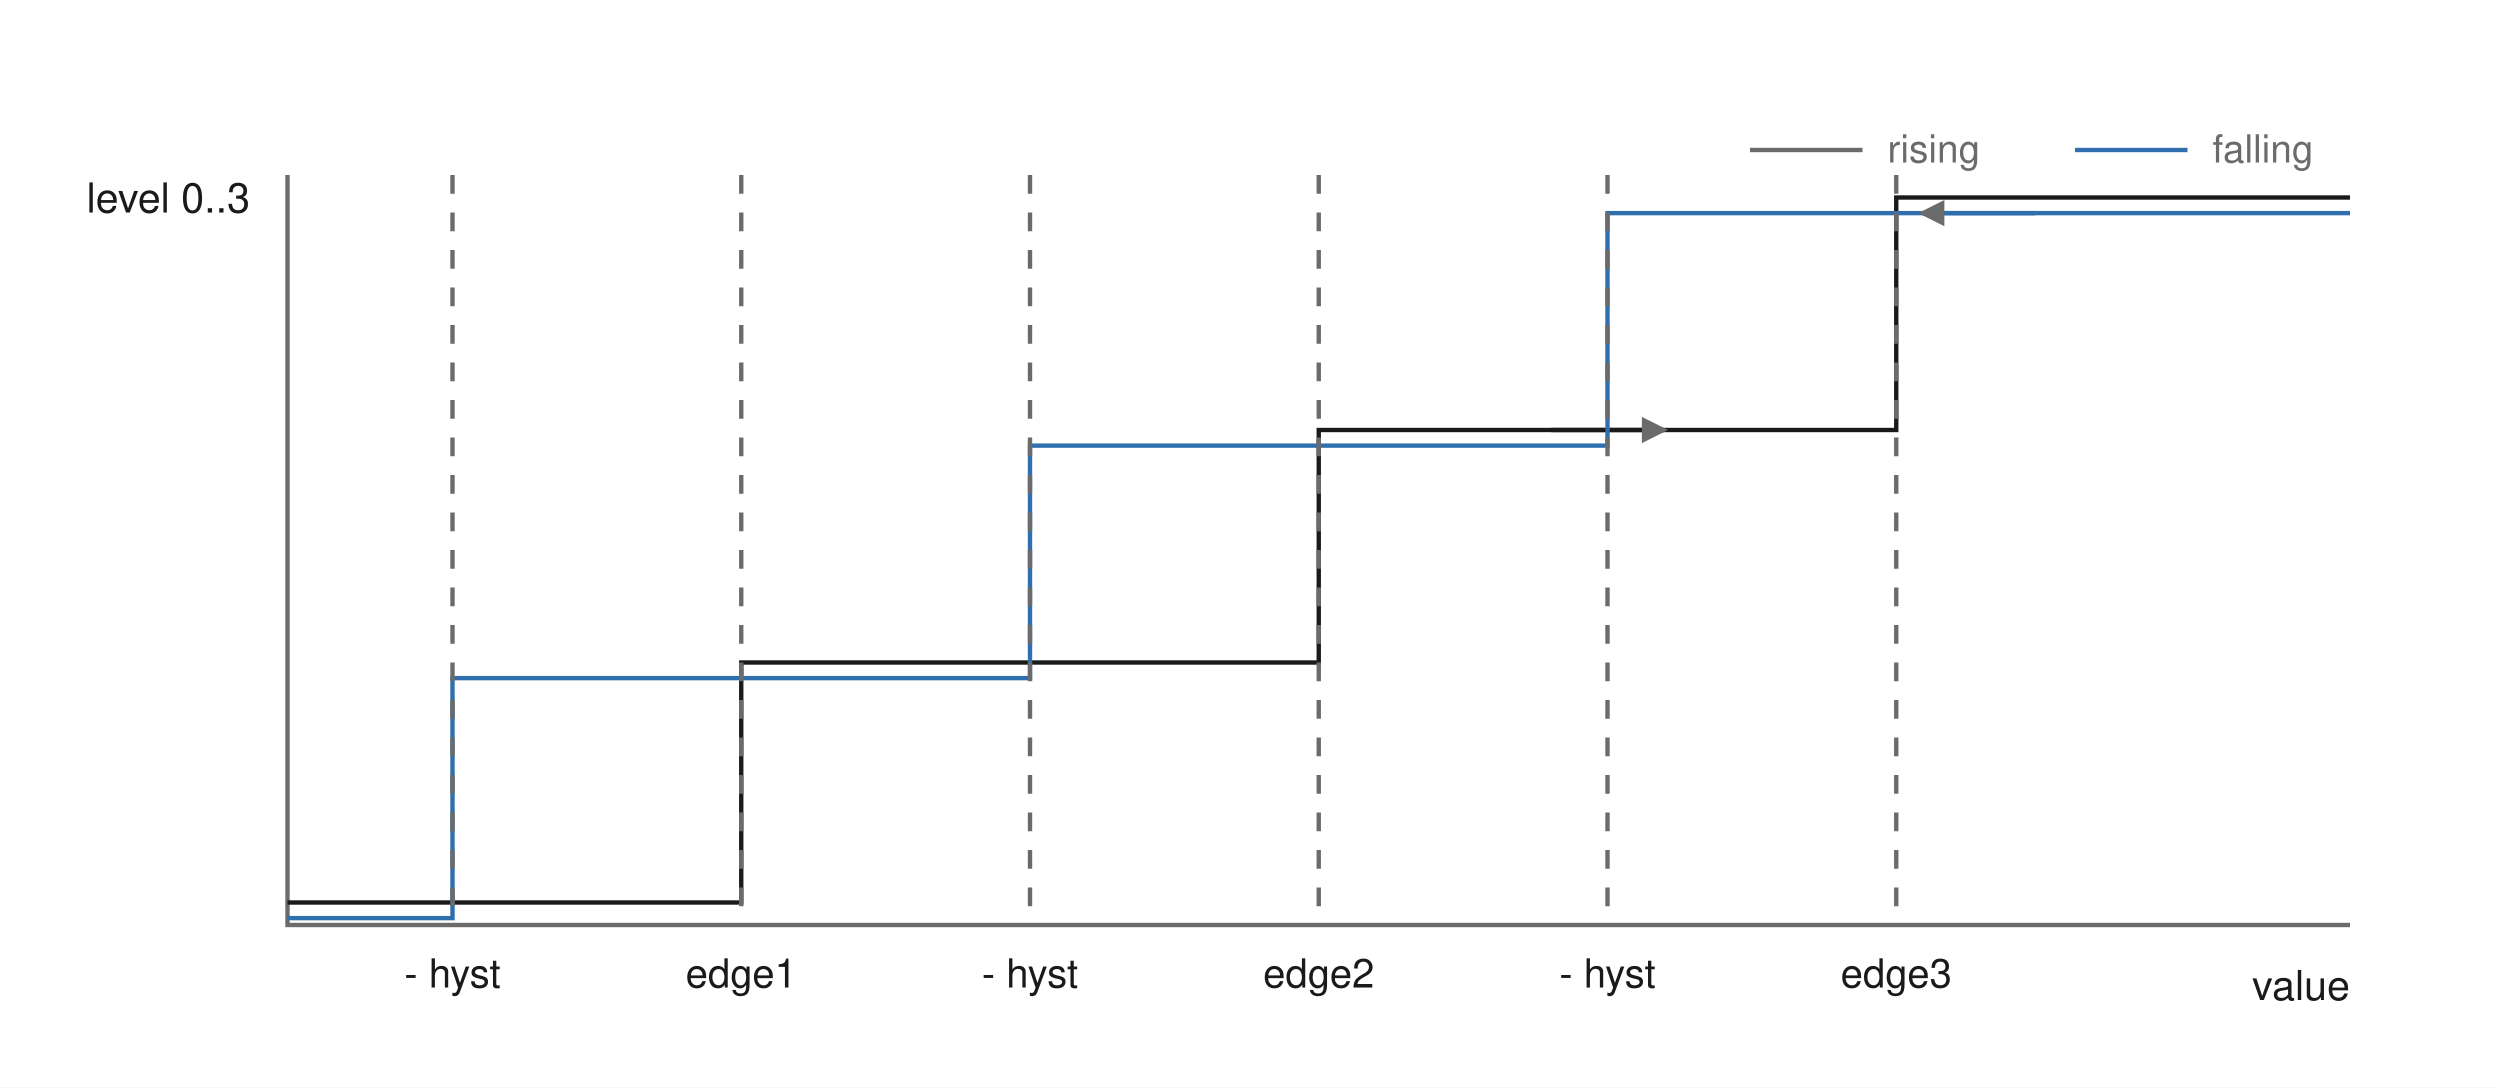
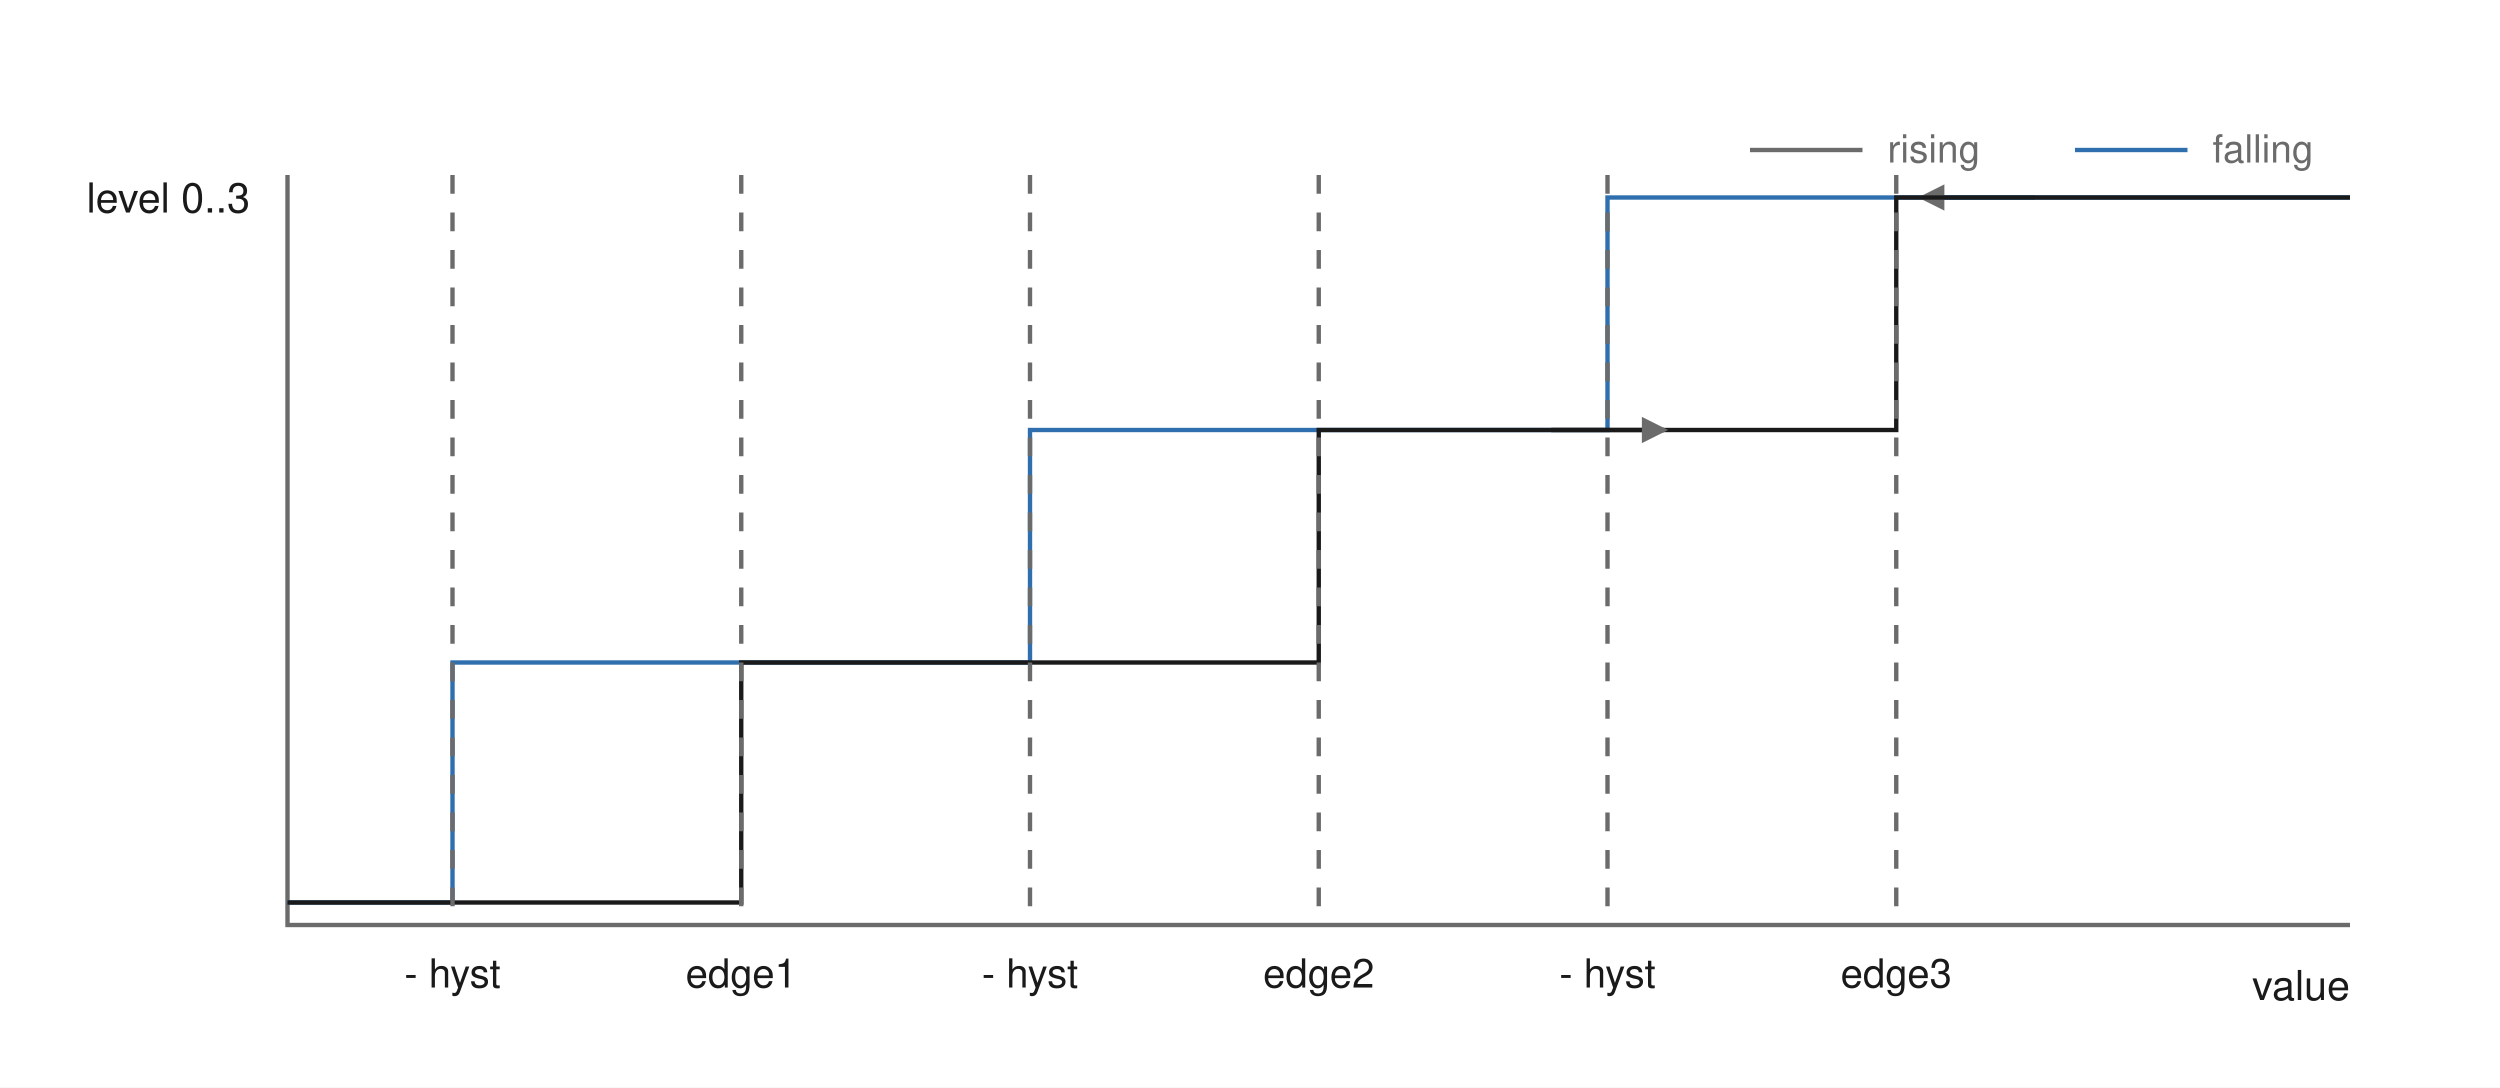
- <svg xmlns="http://www.w3.org/2000/svg" width="400" height="174" viewBox="0 0 400 174" style="max-width:100%;height:auto" content="&lt;mxfile host=&quot;app.diagrams.net&quot; type=&quot;device&quot;&gt;&lt;diagram id=&quot;block_Staircase3&quot; name=&quot;block_Staircase3&quot;&gt;&lt;mxGraphModel dx=&quot;400&quot; dy=&quot;174&quot; grid=&quot;0&quot; gridSize=&quot;10&quot; guides=&quot;1&quot; tooltips=&quot;1&quot; connect=&quot;1&quot; arrows=&quot;1&quot; fold=&quot;1&quot; page=&quot;1&quot; pageScale=&quot;1&quot; pageWidth=&quot;400&quot; pageHeight=&quot;174&quot; math=&quot;0&quot; shadow=&quot;0&quot;&gt;&lt;root&gt;&lt;mxCell id=&quot;0&quot;/&gt;&lt;mxCell id=&quot;1&quot; parent=&quot;0&quot;/&gt;&lt;mxCell id=&quot;e2&quot; value=&quot;&quot; style=&quot;edgeStyle=none;html=1;strokeColor=#6b6b6b;endArrow=none&quot; edge=&quot;1&quot; parent=&quot;1&quot;&gt;&lt;mxGeometry relative=&quot;1&quot; as=&quot;geometry&quot;&gt;&lt;mxPoint x=&quot;46&quot; y=&quot;28&quot; as=&quot;sourcePoint&quot;/&gt;&lt;mxPoint x=&quot;376&quot; y=&quot;148&quot; as=&quot;targetPoint&quot;/&gt;&lt;Array as=&quot;points&quot;&gt;&lt;mxPoint x=&quot;46&quot; y=&quot;148&quot;/&gt;&lt;/Array&gt;&lt;/mxGeometry&gt;&lt;/mxCell&gt;&lt;mxCell id=&quot;n3&quot; value=&quot;level 0..3&quot; style=&quot;text;html=1;fontSize=6;fontColor=#1a1a1a;align=left&quot; vertex=&quot;1&quot; parent=&quot;1&quot;&gt;&lt;mxGeometry x=&quot;40&quot; y=&quot;27.4&quot; width=&quot;50&quot; height=&quot;10.6&quot; as=&quot;geometry&quot;/&gt;&lt;/mxCell&gt;&lt;mxCell id=&quot;n4&quot; value=&quot;value&quot; style=&quot;text;html=1;fontSize=6;fontColor=#1a1a1a;align=left&quot; vertex=&quot;1&quot; parent=&quot;1&quot;&gt;&lt;mxGeometry x=&quot;376&quot; y=&quot;153.4&quot; width=&quot;40&quot; height=&quot;10.6&quot; as=&quot;geometry&quot;/&gt;&lt;/mxCell&gt;&lt;mxCell id=&quot;e5&quot; value=&quot;&quot; style=&quot;edgeStyle=none;html=1;strokeColor=#1a1a1a;endArrow=none&quot; edge=&quot;1&quot; parent=&quot;1&quot;&gt;&lt;mxGeometry relative=&quot;1&quot; as=&quot;geometry&quot;&gt;&lt;mxPoint x=&quot;46.0&quot; y=&quot;144.4&quot; as=&quot;sourcePoint&quot;/&gt;&lt;mxPoint x=&quot;376.0&quot; y=&quot;31.6&quot; as=&quot;targetPoint&quot;/&gt;&lt;Array as=&quot;points&quot;&gt;&lt;mxPoint x=&quot;118.6&quot; y=&quot;144.4&quot;/&gt;&lt;mxPoint x=&quot;118.6&quot; y=&quot;106.0&quot;/&gt;&lt;mxPoint x=&quot;211.0&quot; y=&quot;106.0&quot;/&gt;&lt;mxPoint x=&quot;211.0&quot; y=&quot;68.8&quot;/&gt;&lt;mxPoint x=&quot;303.4&quot; y=&quot;68.8&quot;/&gt;&lt;mxPoint x=&quot;303.4&quot; y=&quot;31.6&quot;/&gt;&lt;/Array&gt;&lt;/mxGeometry&gt;&lt;/mxCell&gt;&lt;mxCell id=&quot;e6&quot; value=&quot;&quot; style=&quot;edgeStyle=none;html=1;strokeColor=#1a1a1a;endArrow=block&quot; edge=&quot;1&quot; parent=&quot;1&quot;&gt;&lt;mxGeometry relative=&quot;1&quot; as=&quot;geometry&quot;&gt;&lt;mxPoint x=&quot;248.2&quot; y=&quot;68.8&quot; as=&quot;sourcePoint&quot;/&gt;&lt;mxPoint x=&quot;266.2&quot; y=&quot;68.8&quot; as=&quot;targetPoint&quot;/&gt;&lt;/mxGeometry&gt;&lt;/mxCell&gt;&lt;mxCell id=&quot;e7&quot; value=&quot;&quot; style=&quot;edgeStyle=none;html=1;strokeColor=#2f6fae;endArrow=none&quot; edge=&quot;1&quot; parent=&quot;1&quot;&gt;&lt;mxGeometry relative=&quot;1&quot; as=&quot;geometry&quot;&gt;&lt;mxPoint x=&quot;376.0&quot; y=&quot;34.1&quot; as=&quot;sourcePoint&quot;/&gt;&lt;mxPoint x=&quot;46.0&quot; y=&quot;146.9&quot; as=&quot;targetPoint&quot;/&gt;&lt;Array as=&quot;points&quot;&gt;&lt;mxPoint x=&quot;257.2&quot; y=&quot;34.1&quot;/&gt;&lt;mxPoint x=&quot;257.2&quot; y=&quot;71.3&quot;/&gt;&lt;mxPoint x=&quot;164.8&quot; y=&quot;71.3&quot;/&gt;&lt;mxPoint x=&quot;164.8&quot; y=&quot;108.5&quot;/&gt;&lt;mxPoint x=&quot;72.4&quot; y=&quot;108.5&quot;/&gt;&lt;mxPoint x=&quot;72.4&quot; y=&quot;146.9&quot;/&gt;&lt;/Array&gt;&lt;/mxGeometry&gt;&lt;/mxCell&gt;&lt;mxCell id=&quot;e8&quot; value=&quot;&quot; style=&quot;edgeStyle=none;html=1;strokeColor=#2f6fae;endArrow=block&quot; edge=&quot;1&quot; parent=&quot;1&quot;&gt;&lt;mxGeometry relative=&quot;1&quot; as=&quot;geometry&quot;&gt;&lt;mxPoint x=&quot;325.6&quot; y=&quot;34.1&quot; as=&quot;sourcePoint&quot;/&gt;&lt;mxPoint x=&quot;307.6&quot; y=&quot;34.1&quot; as=&quot;targetPoint&quot;/&gt;&lt;/mxGeometry&gt;&lt;/mxCell&gt;&lt;mxCell id=&quot;e9&quot; value=&quot;&quot; style=&quot;edgeStyle=none;html=1;strokeColor=#6b6b6b;endArrow=none&quot; edge=&quot;1&quot; parent=&quot;1&quot;&gt;&lt;mxGeometry relative=&quot;1&quot; as=&quot;geometry&quot;&gt;&lt;mxPoint x=&quot;280&quot; y=&quot;24&quot; as=&quot;sourcePoint&quot;/&gt;&lt;mxPoint x=&quot;298&quot; y=&quot;24&quot; as=&quot;targetPoint&quot;/&gt;&lt;/mxGeometry&gt;&lt;/mxCell&gt;&lt;mxCell id=&quot;n10&quot; value=&quot;rising&quot; style=&quot;text;html=1;fontSize=6;fontColor=#6b6b6b;align=left&quot; vertex=&quot;1&quot; parent=&quot;1&quot;&gt;&lt;mxGeometry x=&quot;302&quot; y=&quot;19.8&quot; width=&quot;40&quot; height=&quot;10.2&quot; as=&quot;geometry&quot;/&gt;&lt;/mxCell&gt;&lt;mxCell id=&quot;e11&quot; value=&quot;&quot; style=&quot;edgeStyle=none;html=1;strokeColor=#2f6fae;endArrow=none&quot; edge=&quot;1&quot; parent=&quot;1&quot;&gt;&lt;mxGeometry relative=&quot;1&quot; as=&quot;geometry&quot;&gt;&lt;mxPoint x=&quot;332&quot; y=&quot;24&quot; as=&quot;sourcePoint&quot;/&gt;&lt;mxPoint x=&quot;350&quot; y=&quot;24&quot; as=&quot;targetPoint&quot;/&gt;&lt;/mxGeometry&gt;&lt;/mxCell&gt;&lt;mxCell id=&quot;n12&quot; value=&quot;falling&quot; style=&quot;text;html=1;fontSize=6;fontColor=#6b6b6b;align=left&quot; vertex=&quot;1&quot; parent=&quot;1&quot;&gt;&lt;mxGeometry x=&quot;354&quot; y=&quot;19.8&quot; width=&quot;40&quot; height=&quot;10.2&quot; as=&quot;geometry&quot;/&gt;&lt;/mxCell&gt;&lt;mxCell id=&quot;e13&quot; value=&quot;&quot; style=&quot;edgeStyle=none;html=1;strokeColor=#6b6b6b;endArrow=none;dashed=1&quot; edge=&quot;1&quot; parent=&quot;1&quot;&gt;&lt;mxGeometry relative=&quot;1&quot; as=&quot;geometry&quot;&gt;&lt;mxPoint x=&quot;72.4&quot; y=&quot;28&quot; as=&quot;sourcePoint&quot;/&gt;&lt;mxPoint x=&quot;72.4&quot; y=&quot;148&quot; as=&quot;targetPoint&quot;/&gt;&lt;/mxGeometry&gt;&lt;/mxCell&gt;&lt;mxCell id=&quot;n14&quot; value=&quot;- hyst&quot; style=&quot;text;html=1;fontSize=6;fontColor=#1a1a1a;align=center&quot; vertex=&quot;1&quot; parent=&quot;1&quot;&gt;&lt;mxGeometry x=&quot;72.4&quot; y=&quot;151.6&quot; width=&quot;40&quot; height=&quot;10.4&quot; as=&quot;geometry&quot;/&gt;&lt;/mxCell&gt;&lt;mxCell id=&quot;e15&quot; value=&quot;&quot; style=&quot;edgeStyle=none;html=1;strokeColor=#6b6b6b;endArrow=none;dashed=1&quot; edge=&quot;1&quot; parent=&quot;1&quot;&gt;&lt;mxGeometry relative=&quot;1&quot; as=&quot;geometry&quot;&gt;&lt;mxPoint x=&quot;118.6&quot; y=&quot;28&quot; as=&quot;sourcePoint&quot;/&gt;&lt;mxPoint x=&quot;118.6&quot; y=&quot;148&quot; as=&quot;targetPoint&quot;/&gt;&lt;/mxGeometry&gt;&lt;/mxCell&gt;&lt;mxCell id=&quot;n16&quot; value=&quot;edge1&quot; style=&quot;text;html=1;fontSize=6;fontColor=#1a1a1a;align=center&quot; vertex=&quot;1&quot; parent=&quot;1&quot;&gt;&lt;mxGeometry x=&quot;118.6&quot; y=&quot;151.6&quot; width=&quot;40&quot; height=&quot;10.4&quot; as=&quot;geometry&quot;/&gt;&lt;/mxCell&gt;&lt;mxCell id=&quot;e17&quot; value=&quot;&quot; style=&quot;edgeStyle=none;html=1;strokeColor=#6b6b6b;endArrow=none;dashed=1&quot; edge=&quot;1&quot; parent=&quot;1&quot;&gt;&lt;mxGeometry relative=&quot;1&quot; as=&quot;geometry&quot;&gt;&lt;mxPoint x=&quot;164.8&quot; y=&quot;28&quot; as=&quot;sourcePoint&quot;/&gt;&lt;mxPoint x=&quot;164.8&quot; y=&quot;148&quot; as=&quot;targetPoint&quot;/&gt;&lt;/mxGeometry&gt;&lt;/mxCell&gt;&lt;mxCell id=&quot;n18&quot; value=&quot;- hyst&quot; style=&quot;text;html=1;fontSize=6;fontColor=#1a1a1a;align=center&quot; vertex=&quot;1&quot; parent=&quot;1&quot;&gt;&lt;mxGeometry x=&quot;164.8&quot; y=&quot;151.6&quot; width=&quot;40&quot; height=&quot;10.4&quot; as=&quot;geometry&quot;/&gt;&lt;/mxCell&gt;&lt;mxCell id=&quot;e19&quot; value=&quot;&quot; style=&quot;edgeStyle=none;html=1;strokeColor=#6b6b6b;endArrow=none;dashed=1&quot; edge=&quot;1&quot; parent=&quot;1&quot;&gt;&lt;mxGeometry relative=&quot;1&quot; as=&quot;geometry&quot;&gt;&lt;mxPoint x=&quot;211.0&quot; y=&quot;28&quot; as=&quot;sourcePoint&quot;/&gt;&lt;mxPoint x=&quot;211.0&quot; y=&quot;148&quot; as=&quot;targetPoint&quot;/&gt;&lt;/mxGeometry&gt;&lt;/mxCell&gt;&lt;mxCell id=&quot;n20&quot; value=&quot;edge2&quot; style=&quot;text;html=1;fontSize=6;fontColor=#1a1a1a;align=center&quot; vertex=&quot;1&quot; parent=&quot;1&quot;&gt;&lt;mxGeometry x=&quot;211.0&quot; y=&quot;151.6&quot; width=&quot;40&quot; height=&quot;10.4&quot; as=&quot;geometry&quot;/&gt;&lt;/mxCell&gt;&lt;mxCell id=&quot;e21&quot; value=&quot;&quot; style=&quot;edgeStyle=none;html=1;strokeColor=#6b6b6b;endArrow=none;dashed=1&quot; edge=&quot;1&quot; parent=&quot;1&quot;&gt;&lt;mxGeometry relative=&quot;1&quot; as=&quot;geometry&quot;&gt;&lt;mxPoint x=&quot;257.2&quot; y=&quot;28&quot; as=&quot;sourcePoint&quot;/&gt;&lt;mxPoint x=&quot;257.2&quot; y=&quot;148&quot; as=&quot;targetPoint&quot;/&gt;&lt;/mxGeometry&gt;&lt;/mxCell&gt;&lt;mxCell id=&quot;n22&quot; value=&quot;- hyst&quot; style=&quot;text;html=1;fontSize=6;fontColor=#1a1a1a;align=center&quot; vertex=&quot;1&quot; parent=&quot;1&quot;&gt;&lt;mxGeometry x=&quot;257.2&quot; y=&quot;151.6&quot; width=&quot;40&quot; height=&quot;10.4&quot; as=&quot;geometry&quot;/&gt;&lt;/mxCell&gt;&lt;mxCell id=&quot;e23&quot; value=&quot;&quot; style=&quot;edgeStyle=none;html=1;strokeColor=#6b6b6b;endArrow=none;dashed=1&quot; edge=&quot;1&quot; parent=&quot;1&quot;&gt;&lt;mxGeometry relative=&quot;1&quot; as=&quot;geometry&quot;&gt;&lt;mxPoint x=&quot;303.4&quot; y=&quot;28&quot; as=&quot;sourcePoint&quot;/&gt;&lt;mxPoint x=&quot;303.4&quot; y=&quot;148&quot; as=&quot;targetPoint&quot;/&gt;&lt;/mxGeometry&gt;&lt;/mxCell&gt;&lt;mxCell id=&quot;n24&quot; value=&quot;edge3&quot; style=&quot;text;html=1;fontSize=6;fontColor=#1a1a1a;align=center&quot; vertex=&quot;1&quot; parent=&quot;1&quot;&gt;&lt;mxGeometry x=&quot;303.4&quot; y=&quot;151.6&quot; width=&quot;40&quot; height=&quot;10.4&quot; as=&quot;geometry&quot;/&gt;&lt;/mxCell&gt;&lt;/root&gt;&lt;/mxGraphModel&gt;&lt;/diagram&gt;&lt;/mxfile&gt;">
+ <svg xmlns="http://www.w3.org/2000/svg" width="400" height="174" viewBox="0 0 400 174" style="max-width:100%;height:auto" content="&lt;mxfile host=&quot;app.diagrams.net&quot; type=&quot;device&quot;&gt;&lt;diagram id=&quot;block_Staircase3&quot; name=&quot;block_Staircase3&quot;&gt;&lt;mxGraphModel dx=&quot;400&quot; dy=&quot;174&quot; grid=&quot;0&quot; gridSize=&quot;10&quot; guides=&quot;1&quot; tooltips=&quot;1&quot; connect=&quot;1&quot; arrows=&quot;1&quot; fold=&quot;1&quot; page=&quot;1&quot; pageScale=&quot;1&quot; pageWidth=&quot;400&quot; pageHeight=&quot;174&quot; math=&quot;0&quot; shadow=&quot;0&quot;&gt;&lt;root&gt;&lt;mxCell id=&quot;0&quot;/&gt;&lt;mxCell id=&quot;1&quot; parent=&quot;0&quot;/&gt;&lt;mxCell id=&quot;e2&quot; value=&quot;&quot; style=&quot;edgeStyle=none;html=1;strokeColor=#6b6b6b;endArrow=none&quot; edge=&quot;1&quot; parent=&quot;1&quot;&gt;&lt;mxGeometry relative=&quot;1&quot; as=&quot;geometry&quot;&gt;&lt;mxPoint x=&quot;46&quot; y=&quot;28&quot; as=&quot;sourcePoint&quot;/&gt;&lt;mxPoint x=&quot;376&quot; y=&quot;148&quot; as=&quot;targetPoint&quot;/&gt;&lt;Array as=&quot;points&quot;&gt;&lt;mxPoint x=&quot;46&quot; y=&quot;148&quot;/&gt;&lt;/Array&gt;&lt;/mxGeometry&gt;&lt;/mxCell&gt;&lt;mxCell id=&quot;n3&quot; value=&quot;level 0..3&quot; style=&quot;text;html=1;fontSize=6;fontColor=#1a1a1a;align=left&quot; vertex=&quot;1&quot; parent=&quot;1&quot;&gt;&lt;mxGeometry x=&quot;40&quot; y=&quot;27.4&quot; width=&quot;50&quot; height=&quot;10.6&quot; as=&quot;geometry&quot;/&gt;&lt;/mxCell&gt;&lt;mxCell id=&quot;n4&quot; value=&quot;value&quot; style=&quot;text;html=1;fontSize=6;fontColor=#1a1a1a;align=left&quot; vertex=&quot;1&quot; parent=&quot;1&quot;&gt;&lt;mxGeometry x=&quot;376&quot; y=&quot;153.4&quot; width=&quot;40&quot; height=&quot;10.6&quot; as=&quot;geometry&quot;/&gt;&lt;/mxCell&gt;&lt;mxCell id=&quot;e5&quot; value=&quot;&quot; style=&quot;edgeStyle=none;html=1;strokeColor=#2f6fae;endArrow=none&quot; edge=&quot;1&quot; parent=&quot;1&quot;&gt;&lt;mxGeometry relative=&quot;1&quot; as=&quot;geometry&quot;&gt;&lt;mxPoint x=&quot;376.0&quot; y=&quot;31.6&quot; as=&quot;sourcePoint&quot;/&gt;&lt;mxPoint x=&quot;46.0&quot; y=&quot;144.4&quot; as=&quot;targetPoint&quot;/&gt;&lt;Array as=&quot;points&quot;&gt;&lt;mxPoint x=&quot;257.2&quot; y=&quot;31.6&quot;/&gt;&lt;mxPoint x=&quot;257.2&quot; y=&quot;68.8&quot;/&gt;&lt;mxPoint x=&quot;164.8&quot; y=&quot;68.8&quot;/&gt;&lt;mxPoint x=&quot;164.8&quot; y=&quot;106.0&quot;/&gt;&lt;mxPoint x=&quot;72.4&quot; y=&quot;106.0&quot;/&gt;&lt;mxPoint x=&quot;72.4&quot; y=&quot;144.4&quot;/&gt;&lt;/Array&gt;&lt;/mxGeometry&gt;&lt;/mxCell&gt;&lt;mxCell id=&quot;e6&quot; value=&quot;&quot; style=&quot;edgeStyle=none;html=1;strokeColor=#2f6fae;endArrow=block&quot; edge=&quot;1&quot; parent=&quot;1&quot;&gt;&lt;mxGeometry relative=&quot;1&quot; as=&quot;geometry&quot;&gt;&lt;mxPoint x=&quot;325.6&quot; y=&quot;31.6&quot; as=&quot;sourcePoint&quot;/&gt;&lt;mxPoint x=&quot;307.6&quot; y=&quot;31.6&quot; as=&quot;targetPoint&quot;/&gt;&lt;/mxGeometry&gt;&lt;/mxCell&gt;&lt;mxCell id=&quot;e7&quot; value=&quot;&quot; style=&quot;edgeStyle=none;html=1;strokeColor=#1a1a1a;endArrow=none&quot; edge=&quot;1&quot; parent=&quot;1&quot;&gt;&lt;mxGeometry relative=&quot;1&quot; as=&quot;geometry&quot;&gt;&lt;mxPoint x=&quot;46.0&quot; y=&quot;144.4&quot; as=&quot;sourcePoint&quot;/&gt;&lt;mxPoint x=&quot;376.0&quot; y=&quot;31.6&quot; as=&quot;targetPoint&quot;/&gt;&lt;Array as=&quot;points&quot;&gt;&lt;mxPoint x=&quot;118.6&quot; y=&quot;144.4&quot;/&gt;&lt;mxPoint x=&quot;118.6&quot; y=&quot;106.0&quot;/&gt;&lt;mxPoint x=&quot;211.0&quot; y=&quot;106.0&quot;/&gt;&lt;mxPoint x=&quot;211.0&quot; y=&quot;68.8&quot;/&gt;&lt;mxPoint x=&quot;303.4&quot; y=&quot;68.8&quot;/&gt;&lt;mxPoint x=&quot;303.4&quot; y=&quot;31.6&quot;/&gt;&lt;/Array&gt;&lt;/mxGeometry&gt;&lt;/mxCell&gt;&lt;mxCell id=&quot;e8&quot; value=&quot;&quot; style=&quot;edgeStyle=none;html=1;strokeColor=#1a1a1a;endArrow=block&quot; edge=&quot;1&quot; parent=&quot;1&quot;&gt;&lt;mxGeometry relative=&quot;1&quot; as=&quot;geometry&quot;&gt;&lt;mxPoint x=&quot;248.2&quot; y=&quot;68.8&quot; as=&quot;sourcePoint&quot;/&gt;&lt;mxPoint x=&quot;266.2&quot; y=&quot;68.8&quot; as=&quot;targetPoint&quot;/&gt;&lt;/mxGeometry&gt;&lt;/mxCell&gt;&lt;mxCell id=&quot;e9&quot; value=&quot;&quot; style=&quot;edgeStyle=none;html=1;strokeColor=#6b6b6b;endArrow=none&quot; edge=&quot;1&quot; parent=&quot;1&quot;&gt;&lt;mxGeometry relative=&quot;1&quot; as=&quot;geometry&quot;&gt;&lt;mxPoint x=&quot;280&quot; y=&quot;24&quot; as=&quot;sourcePoint&quot;/&gt;&lt;mxPoint x=&quot;298&quot; y=&quot;24&quot; as=&quot;targetPoint&quot;/&gt;&lt;/mxGeometry&gt;&lt;/mxCell&gt;&lt;mxCell id=&quot;n10&quot; value=&quot;rising&quot; style=&quot;text;html=1;fontSize=6;fontColor=#6b6b6b;align=left&quot; vertex=&quot;1&quot; parent=&quot;1&quot;&gt;&lt;mxGeometry x=&quot;302&quot; y=&quot;19.8&quot; width=&quot;40&quot; height=&quot;10.2&quot; as=&quot;geometry&quot;/&gt;&lt;/mxCell&gt;&lt;mxCell id=&quot;e11&quot; value=&quot;&quot; style=&quot;edgeStyle=none;html=1;strokeColor=#2f6fae;endArrow=none&quot; edge=&quot;1&quot; parent=&quot;1&quot;&gt;&lt;mxGeometry relative=&quot;1&quot; as=&quot;geometry&quot;&gt;&lt;mxPoint x=&quot;332&quot; y=&quot;24&quot; as=&quot;sourcePoint&quot;/&gt;&lt;mxPoint x=&quot;350&quot; y=&quot;24&quot; as=&quot;targetPoint&quot;/&gt;&lt;/mxGeometry&gt;&lt;/mxCell&gt;&lt;mxCell id=&quot;n12&quot; value=&quot;falling&quot; style=&quot;text;html=1;fontSize=6;fontColor=#6b6b6b;align=left&quot; vertex=&quot;1&quot; parent=&quot;1&quot;&gt;&lt;mxGeometry x=&quot;354&quot; y=&quot;19.8&quot; width=&quot;40&quot; height=&quot;10.2&quot; as=&quot;geometry&quot;/&gt;&lt;/mxCell&gt;&lt;mxCell id=&quot;e13&quot; value=&quot;&quot; style=&quot;edgeStyle=none;html=1;strokeColor=#6b6b6b;endArrow=none;dashed=1&quot; edge=&quot;1&quot; parent=&quot;1&quot;&gt;&lt;mxGeometry relative=&quot;1&quot; as=&quot;geometry&quot;&gt;&lt;mxPoint x=&quot;72.4&quot; y=&quot;28&quot; as=&quot;sourcePoint&quot;/&gt;&lt;mxPoint x=&quot;72.4&quot; y=&quot;148&quot; as=&quot;targetPoint&quot;/&gt;&lt;/mxGeometry&gt;&lt;/mxCell&gt;&lt;mxCell id=&quot;n14&quot; value=&quot;- hyst&quot; style=&quot;text;html=1;fontSize=6;fontColor=#1a1a1a;align=center&quot; vertex=&quot;1&quot; parent=&quot;1&quot;&gt;&lt;mxGeometry x=&quot;72.4&quot; y=&quot;151.6&quot; width=&quot;40&quot; height=&quot;10.4&quot; as=&quot;geometry&quot;/&gt;&lt;/mxCell&gt;&lt;mxCell id=&quot;e15&quot; value=&quot;&quot; style=&quot;edgeStyle=none;html=1;strokeColor=#6b6b6b;endArrow=none;dashed=1&quot; edge=&quot;1&quot; parent=&quot;1&quot;&gt;&lt;mxGeometry relative=&quot;1&quot; as=&quot;geometry&quot;&gt;&lt;mxPoint x=&quot;118.6&quot; y=&quot;28&quot; as=&quot;sourcePoint&quot;/&gt;&lt;mxPoint x=&quot;118.6&quot; y=&quot;148&quot; as=&quot;targetPoint&quot;/&gt;&lt;/mxGeometry&gt;&lt;/mxCell&gt;&lt;mxCell id=&quot;n16&quot; value=&quot;edge1&quot; style=&quot;text;html=1;fontSize=6;fontColor=#1a1a1a;align=center&quot; vertex=&quot;1&quot; parent=&quot;1&quot;&gt;&lt;mxGeometry x=&quot;118.6&quot; y=&quot;151.6&quot; width=&quot;40&quot; height=&quot;10.4&quot; as=&quot;geometry&quot;/&gt;&lt;/mxCell&gt;&lt;mxCell id=&quot;e17&quot; value=&quot;&quot; style=&quot;edgeStyle=none;html=1;strokeColor=#6b6b6b;endArrow=none;dashed=1&quot; edge=&quot;1&quot; parent=&quot;1&quot;&gt;&lt;mxGeometry relative=&quot;1&quot; as=&quot;geometry&quot;&gt;&lt;mxPoint x=&quot;164.8&quot; y=&quot;28&quot; as=&quot;sourcePoint&quot;/&gt;&lt;mxPoint x=&quot;164.8&quot; y=&quot;148&quot; as=&quot;targetPoint&quot;/&gt;&lt;/mxGeometry&gt;&lt;/mxCell&gt;&lt;mxCell id=&quot;n18&quot; value=&quot;- hyst&quot; style=&quot;text;html=1;fontSize=6;fontColor=#1a1a1a;align=center&quot; vertex=&quot;1&quot; parent=&quot;1&quot;&gt;&lt;mxGeometry x=&quot;164.8&quot; y=&quot;151.6&quot; width=&quot;40&quot; height=&quot;10.4&quot; as=&quot;geometry&quot;/&gt;&lt;/mxCell&gt;&lt;mxCell id=&quot;e19&quot; value=&quot;&quot; style=&quot;edgeStyle=none;html=1;strokeColor=#6b6b6b;endArrow=none;dashed=1&quot; edge=&quot;1&quot; parent=&quot;1&quot;&gt;&lt;mxGeometry relative=&quot;1&quot; as=&quot;geometry&quot;&gt;&lt;mxPoint x=&quot;211.0&quot; y=&quot;28&quot; as=&quot;sourcePoint&quot;/&gt;&lt;mxPoint x=&quot;211.0&quot; y=&quot;148&quot; as=&quot;targetPoint&quot;/&gt;&lt;/mxGeometry&gt;&lt;/mxCell&gt;&lt;mxCell id=&quot;n20&quot; value=&quot;edge2&quot; style=&quot;text;html=1;fontSize=6;fontColor=#1a1a1a;align=center&quot; vertex=&quot;1&quot; parent=&quot;1&quot;&gt;&lt;mxGeometry x=&quot;211.0&quot; y=&quot;151.6&quot; width=&quot;40&quot; height=&quot;10.4&quot; as=&quot;geometry&quot;/&gt;&lt;/mxCell&gt;&lt;mxCell id=&quot;e21&quot; value=&quot;&quot; style=&quot;edgeStyle=none;html=1;strokeColor=#6b6b6b;endArrow=none;dashed=1&quot; edge=&quot;1&quot; parent=&quot;1&quot;&gt;&lt;mxGeometry relative=&quot;1&quot; as=&quot;geometry&quot;&gt;&lt;mxPoint x=&quot;257.2&quot; y=&quot;28&quot; as=&quot;sourcePoint&quot;/&gt;&lt;mxPoint x=&quot;257.2&quot; y=&quot;148&quot; as=&quot;targetPoint&quot;/&gt;&lt;/mxGeometry&gt;&lt;/mxCell&gt;&lt;mxCell id=&quot;n22&quot; value=&quot;- hyst&quot; style=&quot;text;html=1;fontSize=6;fontColor=#1a1a1a;align=center&quot; vertex=&quot;1&quot; parent=&quot;1&quot;&gt;&lt;mxGeometry x=&quot;257.2&quot; y=&quot;151.6&quot; width=&quot;40&quot; height=&quot;10.4&quot; as=&quot;geometry&quot;/&gt;&lt;/mxCell&gt;&lt;mxCell id=&quot;e23&quot; value=&quot;&quot; style=&quot;edgeStyle=none;html=1;strokeColor=#6b6b6b;endArrow=none;dashed=1&quot; edge=&quot;1&quot; parent=&quot;1&quot;&gt;&lt;mxGeometry relative=&quot;1&quot; as=&quot;geometry&quot;&gt;&lt;mxPoint x=&quot;303.4&quot; y=&quot;28&quot; as=&quot;sourcePoint&quot;/&gt;&lt;mxPoint x=&quot;303.4&quot; y=&quot;148&quot; as=&quot;targetPoint&quot;/&gt;&lt;/mxGeometry&gt;&lt;/mxCell&gt;&lt;mxCell id=&quot;n24&quot; value=&quot;edge3&quot; style=&quot;text;html=1;fontSize=6;fontColor=#1a1a1a;align=center&quot; vertex=&quot;1&quot; parent=&quot;1&quot;&gt;&lt;mxGeometry x=&quot;303.4&quot; y=&quot;151.6&quot; width=&quot;40&quot; height=&quot;10.4&quot; as=&quot;geometry&quot;/&gt;&lt;/mxCell&gt;&lt;/root&gt;&lt;/mxGraphModel&gt;&lt;/diagram&gt;&lt;/mxfile&gt;">
  <defs>
    <marker id="a" markerWidth="6" markerHeight="6" refX="5" refY="3" orient="auto">
      <path d="M0,0 L6,3 L0,6 z" fill="#6b6b6b" />
    </marker>
  </defs>
  <rect width="400" height="174" fill="#ffffff" />
  <polyline points="46,28 46,148 376,148" fill="none" stroke="#6b6b6b" stroke-width="0.7" />
  <text x="40" y="34" font-family="Helvetica,Arial,sans-serif" font-size="6.6" fill="#1a1a1a" text-anchor="end">level 0..3</text>
  <text x="376" y="160" font-family="Helvetica,Arial,sans-serif" font-size="6.6" fill="#1a1a1a" text-anchor="end">value</text>
+   <polyline points="376.0,31.6 257.2,31.6 257.2,68.8 164.8,68.8 164.8,106.0 72.4,106.0 72.4,144.4 46.0,144.4" fill="none" stroke="#2f6fae" stroke-width="0.7" />
+   <polyline points="325.6,31.6 307.6,31.6" fill="none" stroke="#2f6fae" stroke-width="0.7" marker-end="url(#a)" />
  <polyline points="46.0,144.4 118.6,144.4 118.6,106.0 211.0,106.0 211.0,68.8 303.4,68.8 303.4,31.6 376.0,31.6" fill="none" stroke="#1a1a1a" stroke-width="0.7" />
  <polyline points="248.2,68.8 266.2,68.8" fill="none" stroke="#1a1a1a" stroke-width="0.7" marker-end="url(#a)" />
-   <polyline points="376.0,34.1 257.2,34.1 257.2,71.3 164.8,71.3 164.8,108.5 72.4,108.5 72.4,146.9 46.0,146.9" fill="none" stroke="#2f6fae" stroke-width="0.7" />
-   <polyline points="325.6,34.1 307.6,34.1" fill="none" stroke="#2f6fae" stroke-width="0.7" marker-end="url(#a)" />
  <polyline points="280,24 298,24" fill="none" stroke="#6b6b6b" stroke-width="0.7" />
  <text x="302" y="26" font-family="Helvetica,Arial,sans-serif" font-size="6.2" fill="#6b6b6b" text-anchor="start">rising</text>
  <polyline points="332,24 350,24" fill="none" stroke="#2f6fae" stroke-width="0.7" />
  <text x="354" y="26" font-family="Helvetica,Arial,sans-serif" font-size="6.2" fill="#6b6b6b" text-anchor="start">falling</text>
  <polyline points="72.4,28 72.4,148" fill="none" stroke="#6b6b6b" stroke-width="0.7" stroke-dasharray="3,3" />
  <text x="72.4" y="158" font-family="Helvetica,Arial,sans-serif" font-size="6.4" fill="#1a1a1a" text-anchor="middle">- hyst</text>
  <polyline points="118.6,28 118.6,148" fill="none" stroke="#6b6b6b" stroke-width="0.7" stroke-dasharray="3,3" />
  <text x="118.6" y="158" font-family="Helvetica,Arial,sans-serif" font-size="6.4" fill="#1a1a1a" text-anchor="middle">edge1</text>
  <polyline points="164.8,28 164.8,148" fill="none" stroke="#6b6b6b" stroke-width="0.7" stroke-dasharray="3,3" />
  <text x="164.8" y="158" font-family="Helvetica,Arial,sans-serif" font-size="6.4" fill="#1a1a1a" text-anchor="middle">- hyst</text>
  <polyline points="211.0,28 211.0,148" fill="none" stroke="#6b6b6b" stroke-width="0.7" stroke-dasharray="3,3" />
  <text x="211.0" y="158" font-family="Helvetica,Arial,sans-serif" font-size="6.4" fill="#1a1a1a" text-anchor="middle">edge2</text>
  <polyline points="257.2,28 257.2,148" fill="none" stroke="#6b6b6b" stroke-width="0.7" stroke-dasharray="3,3" />
  <text x="257.2" y="158" font-family="Helvetica,Arial,sans-serif" font-size="6.4" fill="#1a1a1a" text-anchor="middle">- hyst</text>
  <polyline points="303.4,28 303.4,148" fill="none" stroke="#6b6b6b" stroke-width="0.7" stroke-dasharray="3,3" />
  <text x="303.4" y="158" font-family="Helvetica,Arial,sans-serif" font-size="6.4" fill="#1a1a1a" text-anchor="middle">edge3</text>
</svg>
